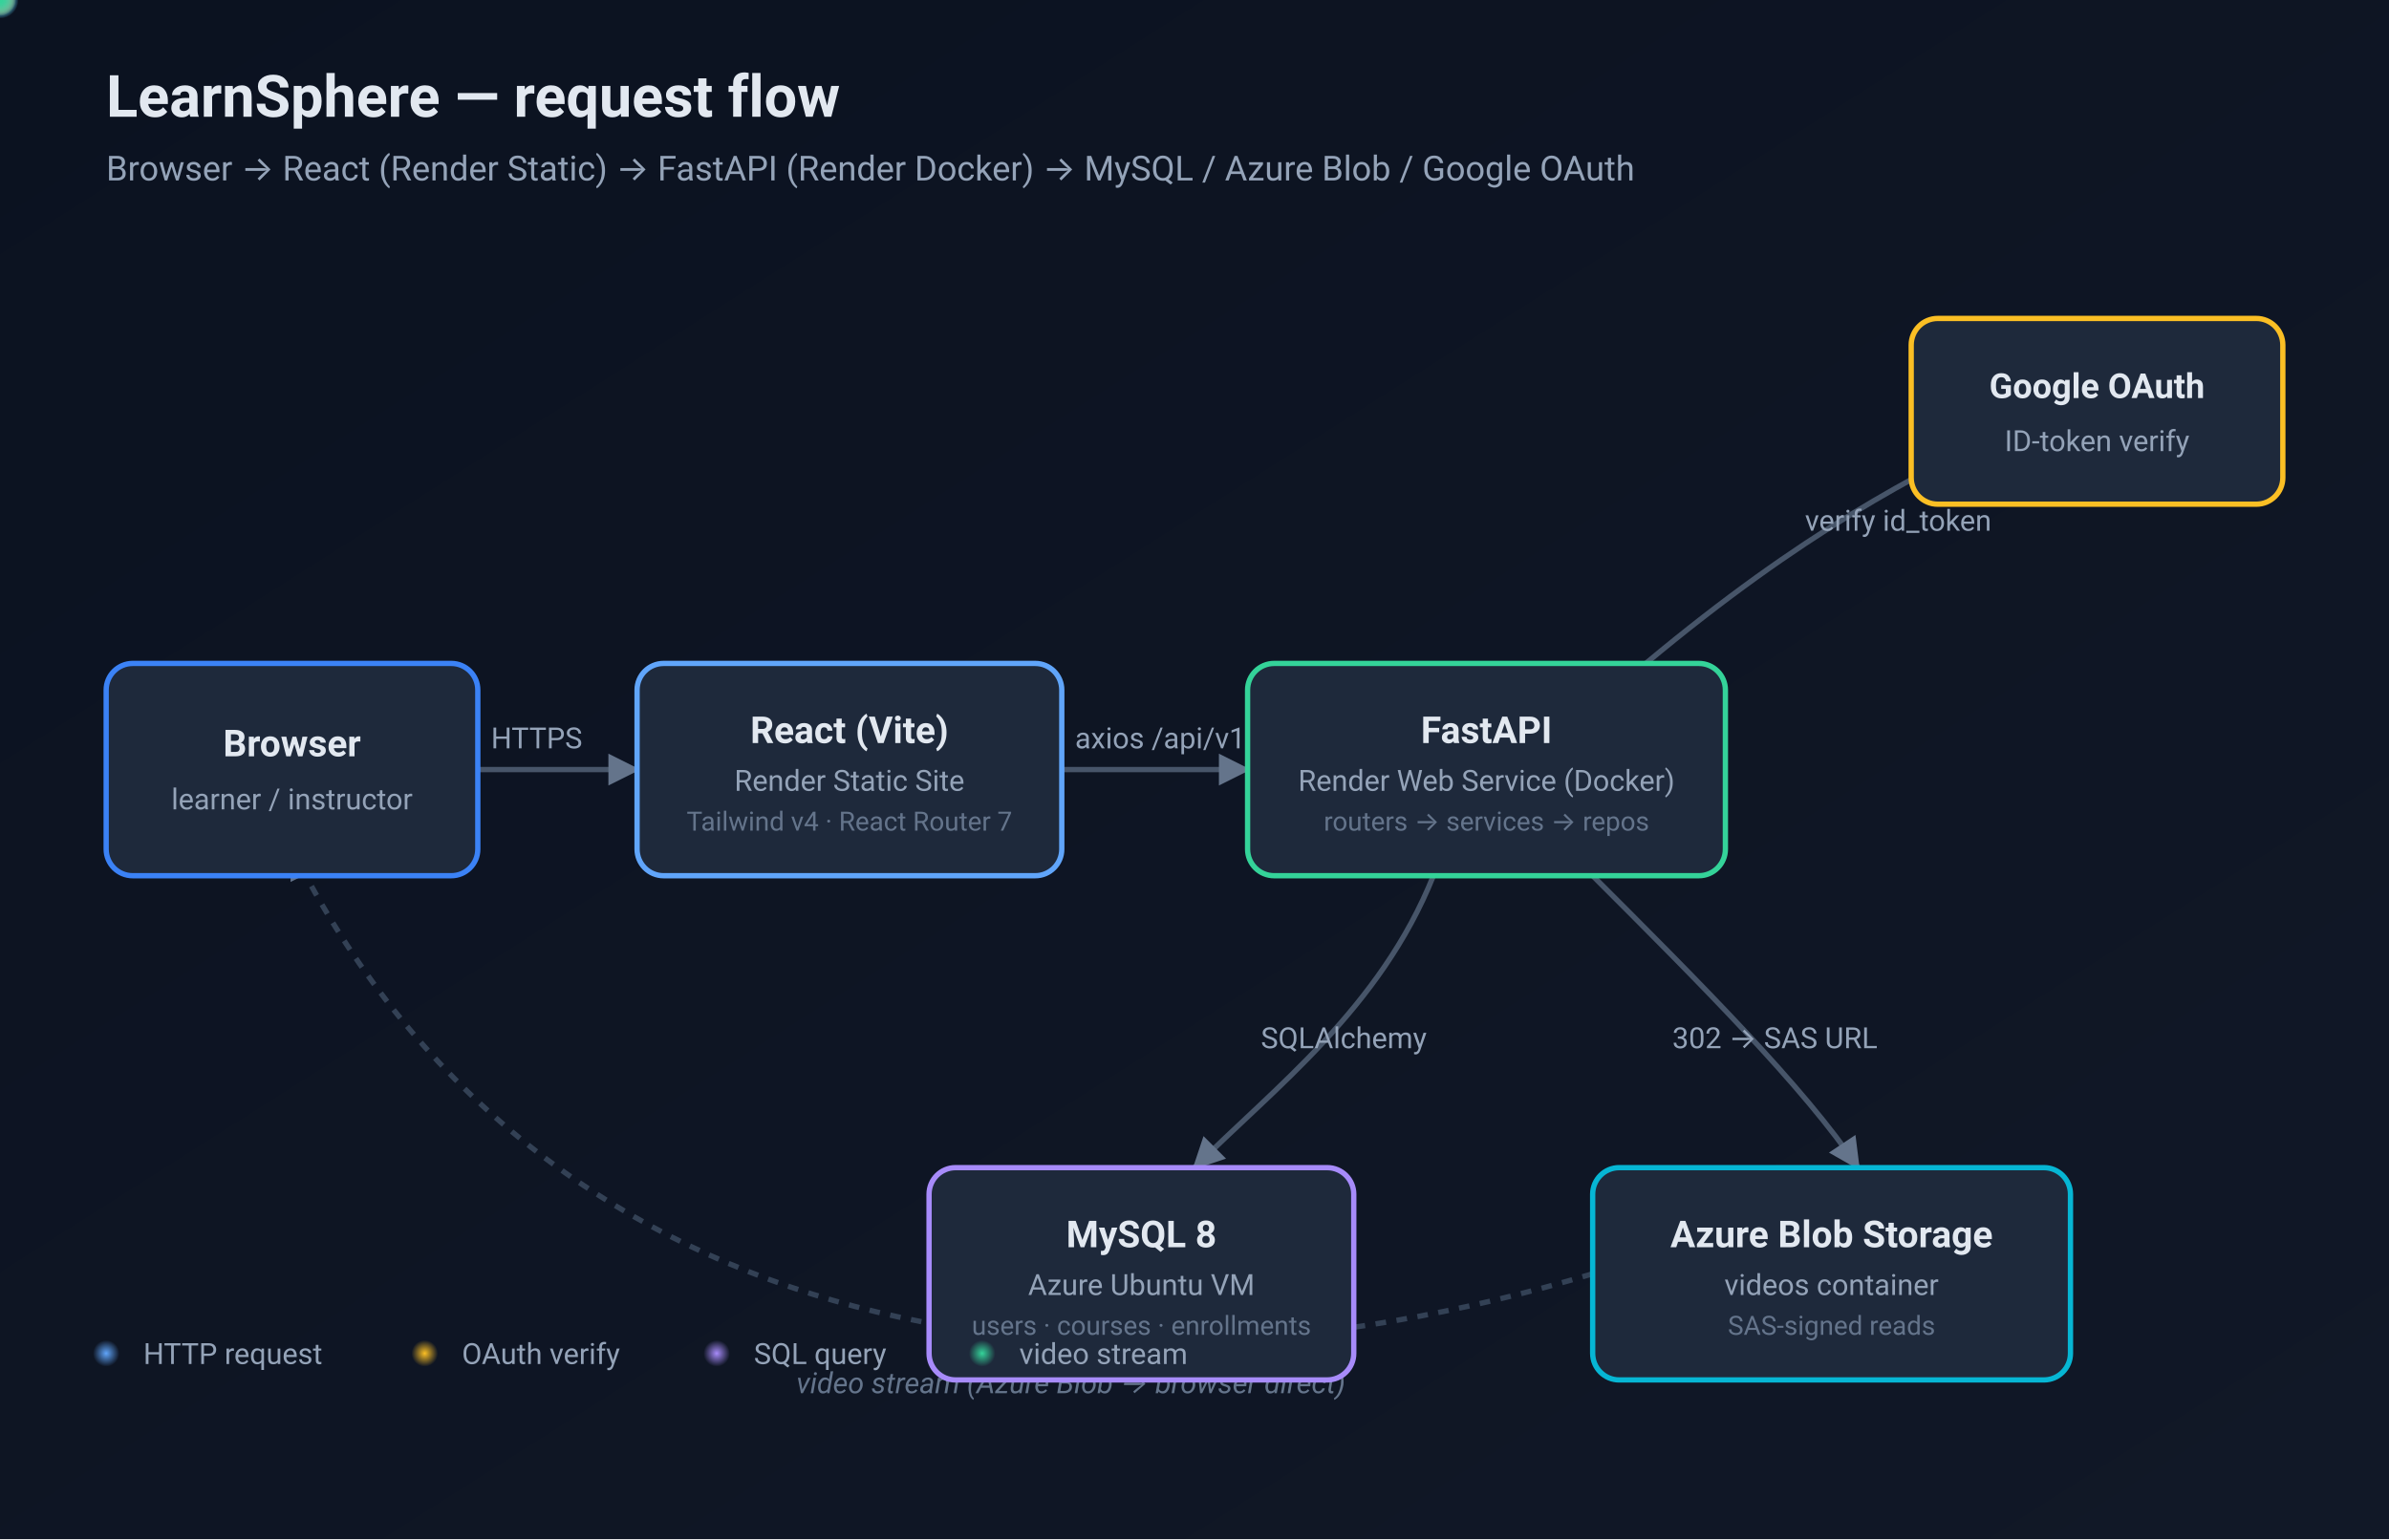
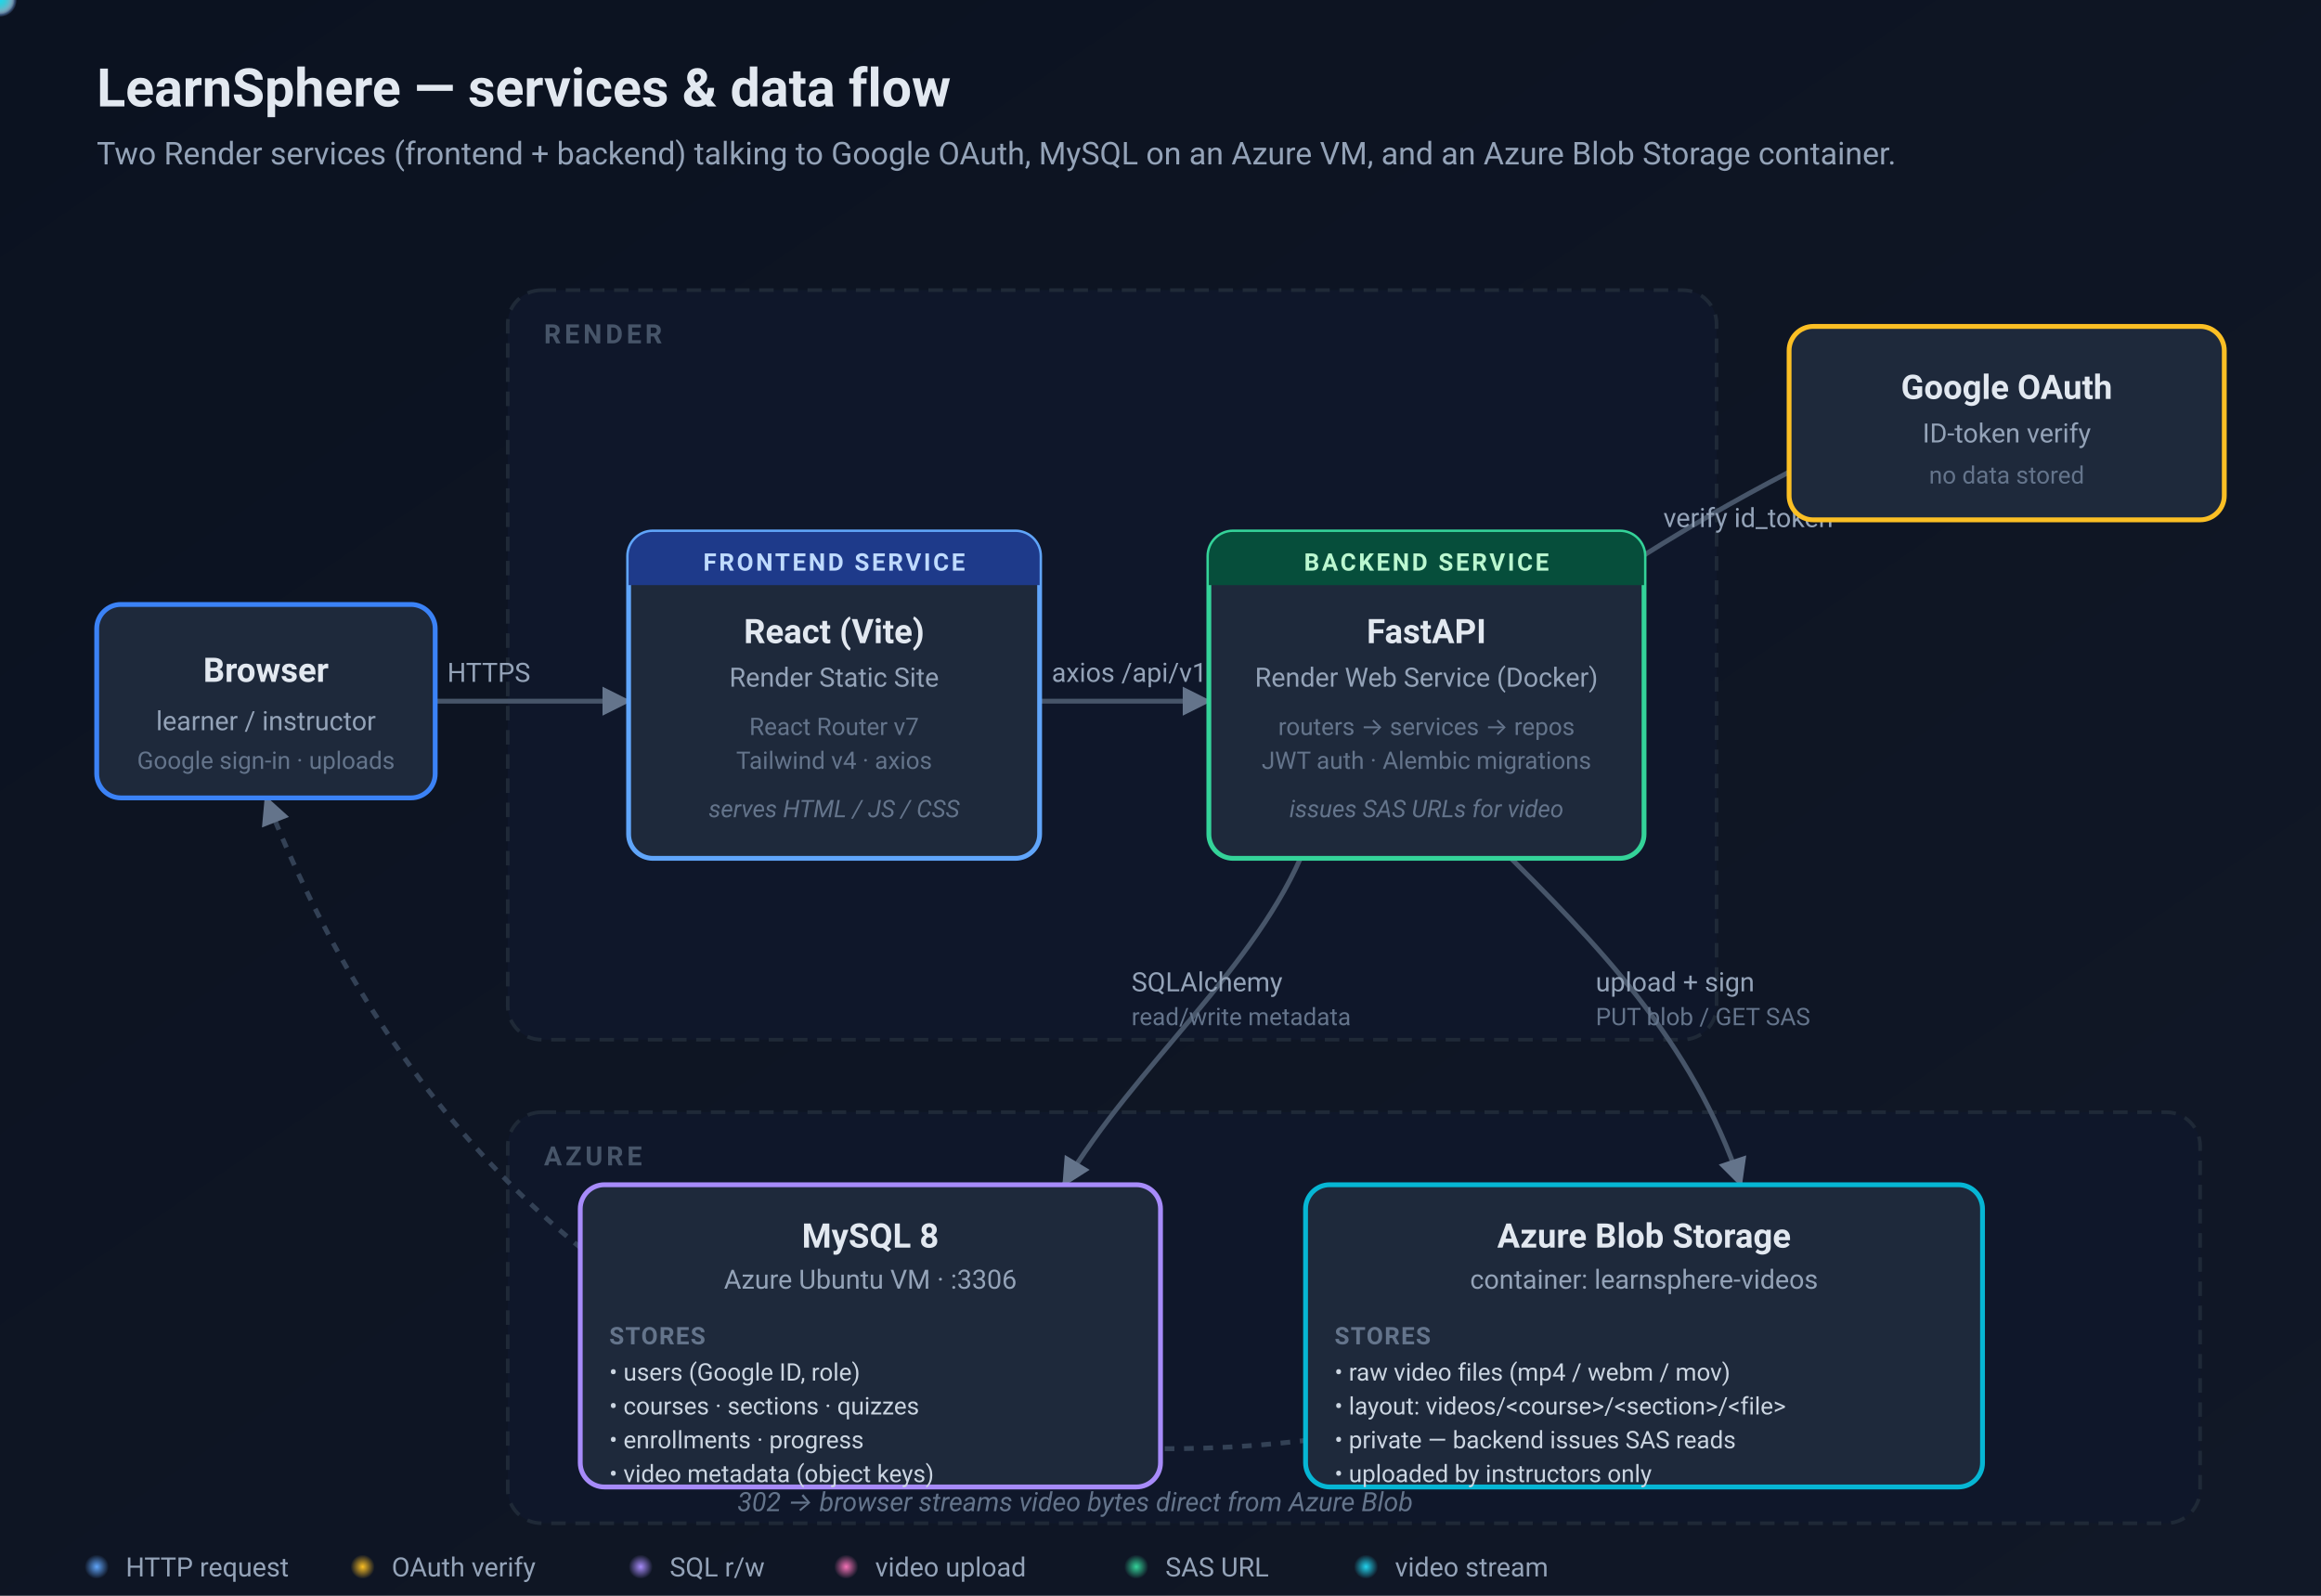
- <svg xmlns="http://www.w3.org/2000/svg" viewBox="0 0 900 580" role="img" aria-labelledby="title desc" font-family="ui-sans-serif,system-ui,-apple-system,Segoe UI,Roboto,sans-serif">
+ <svg xmlns="http://www.w3.org/2000/svg" viewBox="0 0 960 660" role="img" aria-labelledby="title desc" font-family="ui-sans-serif,system-ui,-apple-system,Segoe UI,Roboto,sans-serif">
  <defs>
    <linearGradient id="bg" x1="0" y1="0" x2="1" y2="1">
      <stop offset="0" stop-color="#0b1220" />
      <stop offset="1" stop-color="#111827" />
    </linearGradient>
    <marker id="arrow" viewBox="0 0 10 10" refX="9" refY="5" markerWidth="6" markerHeight="6" orient="auto-start-reverse">
      <path d="M0,0 L10,5 L0,10 z" fill="#64748b" />
    </marker>
    <radialGradient id="glow-blue" cx="0.5" cy="0.5" r="0.5">
      <stop offset="0" stop-color="#60a5fa" stop-opacity="1" />
      <stop offset="1" stop-color="#60a5fa" stop-opacity="0" />
    </radialGradient>
    <radialGradient id="glow-emerald" cx="0.5" cy="0.5" r="0.5">
      <stop offset="0" stop-color="#34d399" stop-opacity="1" />
      <stop offset="1" stop-color="#34d399" stop-opacity="0" />
    </radialGradient>
    <radialGradient id="glow-amber" cx="0.5" cy="0.5" r="0.5">
      <stop offset="0" stop-color="#fbbf24" stop-opacity="1" />
      <stop offset="1" stop-color="#fbbf24" stop-opacity="0" />
    </radialGradient>
    <radialGradient id="glow-violet" cx="0.5" cy="0.5" r="0.5">
      <stop offset="0" stop-color="#a78bfa" stop-opacity="1" />
      <stop offset="1" stop-color="#a78bfa" stop-opacity="0" />
    </radialGradient>
+     <radialGradient id="glow-cyan" cx="0.5" cy="0.5" r="0.5">
+       <stop offset="0" stop-color="#22d3ee" stop-opacity="1" />
+       <stop offset="1" stop-color="#22d3ee" stop-opacity="0" />
+     </radialGradient>
+     <radialGradient id="glow-pink" cx="0.5" cy="0.5" r="0.5">
+       <stop offset="0" stop-color="#f472b6" stop-opacity="1" />
+       <stop offset="1" stop-color="#f472b6" stop-opacity="0" />
+     </radialGradient>
  </defs>
-   <rect width="900" height="580" fill="url(#bg)" />
-   <text x="40" y="44" fill="#e2e8f0" font-size="22" font-weight="700">LearnSphere — request flow</text>
-   <text x="40" y="68" fill="#94a3b8" font-size="13">Browser → React (Render Static) → FastAPI (Render Docker) → MySQL / Azure Blob / Google OAuth</text>
-   <path id="p-browser-react" d="M180,290 L240,290" stroke="#475569" stroke-width="2" fill="none" marker-end="url(#arrow)" />
-   <path id="p-react-api" d="M400,290 L470,290" stroke="#475569" stroke-width="2" fill="none" marker-end="url(#arrow)" />
-   <path id="p-api-google" d="M620,250 C680,200 720,180 760,160" stroke="#475569" stroke-width="2" fill="none" marker-end="url(#arrow)" />
-   <path id="p-api-mysql" d="M540,330 C520,380 480,410 450,440" stroke="#475569" stroke-width="2" fill="none" marker-end="url(#arrow)" />
-   <path id="p-api-blob" d="M600,330 C640,370 680,410 700,440" stroke="#475569" stroke-width="2" fill="none" marker-end="url(#arrow)" />
-   <path id="p-blob-browser" d="M600,480 C400,540 200,500 110,320" stroke="#334155" stroke-width="2" stroke-dasharray="4 4" fill="none" marker-end="url(#arrow)" />
+   <rect width="960" height="660" fill="url(#bg)" />
+   <text x="40" y="44" fill="#e2e8f0" font-size="22" font-weight="700">LearnSphere — services &amp; data flow</text>
+   <text x="40" y="68" fill="#94a3b8" font-size="13">Two Render services (frontend + backend) talking to Google OAuth, MySQL on an Azure VM, and an Azure Blob Storage container.</text>
+   <g>
+     <rect x="210" y="120" width="500" height="310" rx="14" fill="#0f172a" stroke="#1f2937" stroke-width="1.5" stroke-dasharray="6 4" />
+     <text x="225" y="142" fill="#475569" font-size="11" font-weight="700" letter-spacing="1.5">RENDER</text>
+   </g>
+   <g>
+     <rect x="210" y="460" width="700" height="170" rx="14" fill="#0f172a" stroke="#1f2937" stroke-width="1.5" stroke-dasharray="6 4" />
+     <text x="225" y="482" fill="#475569" font-size="11" font-weight="700" letter-spacing="1.5">AZURE</text>
+   </g>
+   <path id="p-browser-frontend" d="M180,290 L260,290" stroke="#475569" stroke-width="2" fill="none" marker-end="url(#arrow)" />
+   <path id="p-frontend-backend" d="M430,290 L500,290" stroke="#475569" stroke-width="2" fill="none" marker-end="url(#arrow)" />
+   <path id="p-backend-google" d="M620,270 C690,220 730,200 770,180" stroke="#475569" stroke-width="2" fill="none" marker-end="url(#arrow)" />
+   <path id="p-backend-mysql" d="M540,350 C520,400 470,440 440,490" stroke="#475569" stroke-width="2" fill="none" marker-end="url(#arrow)" />
+   <path id="p-backend-blob" d="M620,350 C660,390 700,430 720,490" stroke="#475569" stroke-width="2" fill="none" marker-end="url(#arrow)" />
+   <path id="p-blob-browser" d="M620,580 C400,640 200,560 110,330" stroke="#334155" stroke-width="2" stroke-dasharray="4 4" fill="none" marker-end="url(#arrow)" />
  <text x="185" y="282" fill="#94a3b8" font-size="11">HTTPS</text>
-   <text x="405" y="282" fill="#94a3b8" font-size="11">axios /api/v1/*</text>
-   <text x="680" y="200" fill="#94a3b8" font-size="11">verify id_token</text>
-   <text x="475" y="395" fill="#94a3b8" font-size="11">SQLAlchemy</text>
-   <text x="630" y="395" fill="#94a3b8" font-size="11">302 → SAS URL</text>
-   <text x="300" y="525" fill="#64748b" font-size="11" font-style="italic">video stream (Azure Blob → browser direct)</text>
+   <text x="435" y="282" fill="#94a3b8" font-size="11">axios /api/v1/*</text>
+   <text x="688" y="218" fill="#94a3b8" font-size="11">verify id_token</text>
+   <text x="468" y="410" fill="#94a3b8" font-size="11">SQLAlchemy</text>
+   <text x="468" y="424" fill="#64748b" font-size="10">read/write metadata</text>
+   <text x="660" y="410" fill="#94a3b8" font-size="11">upload + sign</text>
+   <text x="660" y="424" fill="#64748b" font-size="10">PUT blob / GET SAS</text>
+   <text x="305" y="625" fill="#64748b" font-size="11" font-style="italic">302 → browser streams video bytes direct from Azure Blob</text>
  <g>
    <rect x="40" y="250" width="140" height="80" rx="10" fill="#1e293b" stroke="#3b82f6" stroke-width="2" />
-     <text x="110" y="285" text-anchor="middle" fill="#e2e8f0" font-size="14" font-weight="600">Browser</text>
-     <text x="110" y="305" text-anchor="middle" fill="#94a3b8" font-size="11">learner / instructor</text>
+     <text x="110" y="282" text-anchor="middle" fill="#e2e8f0" font-size="14" font-weight="600">Browser</text>
+     <text x="110" y="302" text-anchor="middle" fill="#94a3b8" font-size="11">learner / instructor</text>
+     <text x="110" y="318" text-anchor="middle" fill="#64748b" font-size="10">Google sign-in · uploads</text>
  </g>
  <g>
-     <rect x="240" y="250" width="160" height="80" rx="10" fill="#1e293b" stroke="#60a5fa" stroke-width="2" />
-     <text x="320" y="280" text-anchor="middle" fill="#e2e8f0" font-size="14" font-weight="600">React (Vite)</text>
-     <text x="320" y="298" text-anchor="middle" fill="#94a3b8" font-size="11">Render Static Site</text>
-     <text x="320" y="313" text-anchor="middle" fill="#64748b" font-size="10">Tailwind v4 · React Router 7</text>
+     <rect x="260" y="220" width="170" height="135" rx="10" fill="#1e293b" stroke="#60a5fa" stroke-width="2" />
+     <path d="M260,230 a10,10 0 0 1 10,-10 h150 a10,10 0 0 1 10,10 v12 h-170 z" fill="#1e3a8a" />
+     <text x="345" y="236" text-anchor="middle" fill="#bfdbfe" font-size="10" font-weight="700" letter-spacing="1">FRONTEND SERVICE</text>
+     <text x="345" y="266" text-anchor="middle" fill="#e2e8f0" font-size="14" font-weight="600">React (Vite)</text>
+     <text x="345" y="284" text-anchor="middle" fill="#94a3b8" font-size="11">Render Static Site</text>
+     <text x="345" y="304" text-anchor="middle" fill="#64748b" font-size="10">React Router v7</text>
+     <text x="345" y="318" text-anchor="middle" fill="#64748b" font-size="10">Tailwind v4 · axios</text>
+     <text x="345" y="338" text-anchor="middle" fill="#64748b" font-size="10" font-style="italic">serves HTML / JS / CSS</text>
  </g>
  <g>
-     <rect x="470" y="250" width="180" height="80" rx="10" fill="#1e293b" stroke="#34d399" stroke-width="2" />
-     <text x="560" y="280" text-anchor="middle" fill="#e2e8f0" font-size="14" font-weight="600">FastAPI</text>
-     <text x="560" y="298" text-anchor="middle" fill="#94a3b8" font-size="11">Render Web Service (Docker)</text>
-     <text x="560" y="313" text-anchor="middle" fill="#64748b" font-size="10">routers → services → repos</text>
+     <rect x="500" y="220" width="180" height="135" rx="10" fill="#1e293b" stroke="#34d399" stroke-width="2" />
+     <path d="M500,230 a10,10 0 0 1 10,-10 h160 a10,10 0 0 1 10,10 v12 h-180 z" fill="#064e3b" />
+     <text x="590" y="236" text-anchor="middle" fill="#bbf7d0" font-size="10" font-weight="700" letter-spacing="1">BACKEND SERVICE</text>
+     <text x="590" y="266" text-anchor="middle" fill="#e2e8f0" font-size="14" font-weight="600">FastAPI</text>
+     <text x="590" y="284" text-anchor="middle" fill="#94a3b8" font-size="11">Render Web Service (Docker)</text>
+     <text x="590" y="304" text-anchor="middle" fill="#64748b" font-size="10">routers → services → repos</text>
+     <text x="590" y="318" text-anchor="middle" fill="#64748b" font-size="10">JWT auth · Alembic migrations</text>
+     <text x="590" y="338" text-anchor="middle" fill="#64748b" font-size="10" font-style="italic">issues SAS URLs for video</text>
  </g>
  <g>
-     <rect x="720" y="120" width="140" height="70" rx="10" fill="#1e293b" stroke="#fbbf24" stroke-width="2" />
-     <text x="790" y="150" text-anchor="middle" fill="#e2e8f0" font-size="13" font-weight="600">Google OAuth</text>
-     <text x="790" y="170" text-anchor="middle" fill="#94a3b8" font-size="11">ID-token verify</text>
+     <rect x="740" y="135" width="180" height="80" rx="10" fill="#1e293b" stroke="#fbbf24" stroke-width="2" />
+     <text x="830" y="165" text-anchor="middle" fill="#e2e8f0" font-size="14" font-weight="600">Google OAuth</text>
+     <text x="830" y="183" text-anchor="middle" fill="#94a3b8" font-size="11">ID-token verify</text>
+     <text x="830" y="200" text-anchor="middle" fill="#64748b" font-size="10">no data stored</text>
  </g>
  <g>
-     <rect x="350" y="440" width="160" height="80" rx="10" fill="#1e293b" stroke="#a78bfa" stroke-width="2" />
-     <text x="430" y="470" text-anchor="middle" fill="#e2e8f0" font-size="14" font-weight="600">MySQL 8</text>
-     <text x="430" y="488" text-anchor="middle" fill="#94a3b8" font-size="11">Azure Ubuntu VM</text>
-     <text x="430" y="503" text-anchor="middle" fill="#64748b" font-size="10">users · courses · enrollments</text>
+     <rect x="240" y="490" width="240" height="125" rx="10" fill="#1e293b" stroke="#a78bfa" stroke-width="2" />
+     <text x="360" y="516" text-anchor="middle" fill="#e2e8f0" font-size="14" font-weight="600">MySQL 8</text>
+     <text x="360" y="533" text-anchor="middle" fill="#94a3b8" font-size="11">Azure Ubuntu VM · :3306</text>
+     <text x="252" y="556" fill="#64748b" font-size="10" font-weight="600" letter-spacing="0.5">STORES</text>
+     <text x="252" y="571" fill="#cbd5e1" font-size="10">• users (Google ID, role)</text>
+     <text x="252" y="585" fill="#cbd5e1" font-size="10">• courses · sections · quizzes</text>
+     <text x="252" y="599" fill="#cbd5e1" font-size="10">• enrollments · progress</text>
+     <text x="252" y="613" fill="#cbd5e1" font-size="10">• video metadata (object keys)</text>
  </g>
  <g>
-     <rect x="600" y="440" width="180" height="80" rx="10" fill="#1e293b" stroke="#06b6d4" stroke-width="2" />
-     <text x="690" y="470" text-anchor="middle" fill="#e2e8f0" font-size="14" font-weight="600">Azure Blob Storage</text>
-     <text x="690" y="488" text-anchor="middle" fill="#94a3b8" font-size="11">videos container</text>
-     <text x="690" y="503" text-anchor="middle" fill="#64748b" font-size="10">SAS-signed reads</text>
+     <rect x="540" y="490" width="280" height="125" rx="10" fill="#1e293b" stroke="#06b6d4" stroke-width="2" />
+     <text x="680" y="516" text-anchor="middle" fill="#e2e8f0" font-size="14" font-weight="600">Azure Blob Storage</text>
+     <text x="680" y="533" text-anchor="middle" fill="#94a3b8" font-size="11">container: learnsphere-videos</text>
+     <text x="552" y="556" fill="#64748b" font-size="10" font-weight="600" letter-spacing="0.5">STORES</text>
+     <text x="552" y="571" fill="#cbd5e1" font-size="10">• raw video files (mp4 / webm / mov)</text>
+     <text x="552" y="585" fill="#cbd5e1" font-size="10">• layout: videos/&lt;course&gt;/&lt;section&gt;/&lt;file&gt;</text>
+     <text x="552" y="599" fill="#cbd5e1" font-size="10">• private — backend issues SAS reads</text>
+     <text x="552" y="613" fill="#cbd5e1" font-size="10">• uploaded by instructors only</text>
  </g>
  <circle r="7" fill="url(#glow-blue)">
-     <animateMotion dur="6s" repeatCount="indefinite" begin="0s" rotate="auto" keyTimes="0;1" keyPoints="0;1" calcMode="linear">
-       <mpath href="#p-browser-react" />
+     <animateMotion dur="6s" repeatCount="indefinite" begin="0s">
+       <mpath href="#p-browser-frontend" />
    </animateMotion>
  </circle>
  <circle r="7" fill="url(#glow-blue)">
-     <animateMotion dur="6s" repeatCount="indefinite" begin="0.7s">
-       <mpath href="#p-react-api" />
+     <animateMotion dur="6s" repeatCount="indefinite" begin="0.6s">
+       <mpath href="#p-frontend-backend" />
    </animateMotion>
  </circle>
  <circle r="6" fill="url(#glow-amber)">
-     <animateMotion dur="6s" repeatCount="indefinite" begin="1.4s">
-       <mpath href="#p-api-google" />
+     <animateMotion dur="6s" repeatCount="indefinite" begin="1.3s">
+       <mpath href="#p-backend-google" />
    </animateMotion>
  </circle>
  <circle r="6" fill="url(#glow-amber)">
-     <animateMotion dur="6s" repeatCount="indefinite" begin="2.4s" keyPoints="1;0" keyTimes="0;1" calcMode="linear">
-       <mpath href="#p-api-google" />
+     <animateMotion dur="6s" repeatCount="indefinite" begin="2.3s" keyPoints="1;0" keyTimes="0;1" calcMode="linear">
+       <mpath href="#p-backend-google" />
    </animateMotion>
  </circle>
  <circle r="6" fill="url(#glow-violet)">
-     <animateMotion dur="6s" repeatCount="indefinite" begin="2.1s">
-       <mpath href="#p-api-mysql" />
+     <animateMotion dur="6s" repeatCount="indefinite" begin="2s">
+       <mpath href="#p-backend-mysql" />
+     </animateMotion>
+   </circle>
+   <circle r="6" fill="url(#glow-violet)">
+     <animateMotion dur="6s" repeatCount="indefinite" begin="3.5s" keyPoints="1;0" keyTimes="0;1" calcMode="linear">
+       <mpath href="#p-backend-mysql" />
+     </animateMotion>
+   </circle>
+   <circle r="7" fill="url(#glow-pink)">
+     <animateMotion dur="6s" repeatCount="indefinite" begin="2.7s">
+       <mpath href="#p-backend-blob" />
    </animateMotion>
  </circle>
  <circle r="6" fill="url(#glow-emerald)">
-     <animateMotion dur="6s" repeatCount="indefinite" begin="3s">
-       <mpath href="#p-api-blob" />
+     <animateMotion dur="6s" repeatCount="indefinite" begin="4.2s" keyPoints="1;0" keyTimes="0;1" calcMode="linear">
+       <mpath href="#p-backend-blob" />
    </animateMotion>
  </circle>
-   <circle r="7" fill="url(#glow-emerald)">
-     <animateMotion dur="7s" repeatCount="indefinite" begin="4s">
+   <circle r="7" fill="url(#glow-cyan)">
+     <animateMotion dur="7s" repeatCount="indefinite" begin="4.8s">
      <mpath href="#p-blob-browser" />
    </animateMotion>
  </circle>
-   <g transform="translate(40, 510)">
+   <g transform="translate(40, 648)" font-size="11">
    <circle r="5" cx="0" cy="0" fill="url(#glow-blue)" />
-     <text x="14" y="4" fill="#94a3b8" font-size="11">HTTP request</text>
-     <circle r="5" cx="120" cy="0" fill="url(#glow-amber)" />
-     <text x="134" y="4" fill="#94a3b8" font-size="11">OAuth verify</text>
-     <circle r="5" cx="230" cy="0" fill="url(#glow-violet)" />
-     <text x="244" y="4" fill="#94a3b8" font-size="11">SQL query</text>
-     <circle r="5" cx="330" cy="0" fill="url(#glow-emerald)" />
-     <text x="344" y="4" fill="#94a3b8" font-size="11">video stream</text>
+     <text x="12" y="4" fill="#94a3b8">HTTP request</text>
+     <circle r="5" cx="110" cy="0" fill="url(#glow-amber)" />
+     <text x="122" y="4" fill="#94a3b8">OAuth verify</text>
+     <circle r="5" cx="225" cy="0" fill="url(#glow-violet)" />
+     <text x="237" y="4" fill="#94a3b8">SQL r/w</text>
+     <circle r="5" cx="310" cy="0" fill="url(#glow-pink)" />
+     <text x="322" y="4" fill="#94a3b8">video upload</text>
+     <circle r="5" cx="430" cy="0" fill="url(#glow-emerald)" />
+     <text x="442" y="4" fill="#94a3b8">SAS URL</text>
+     <circle r="5" cx="525" cy="0" fill="url(#glow-cyan)" />
+     <text x="537" y="4" fill="#94a3b8">video stream</text>
  </g>
</svg>
